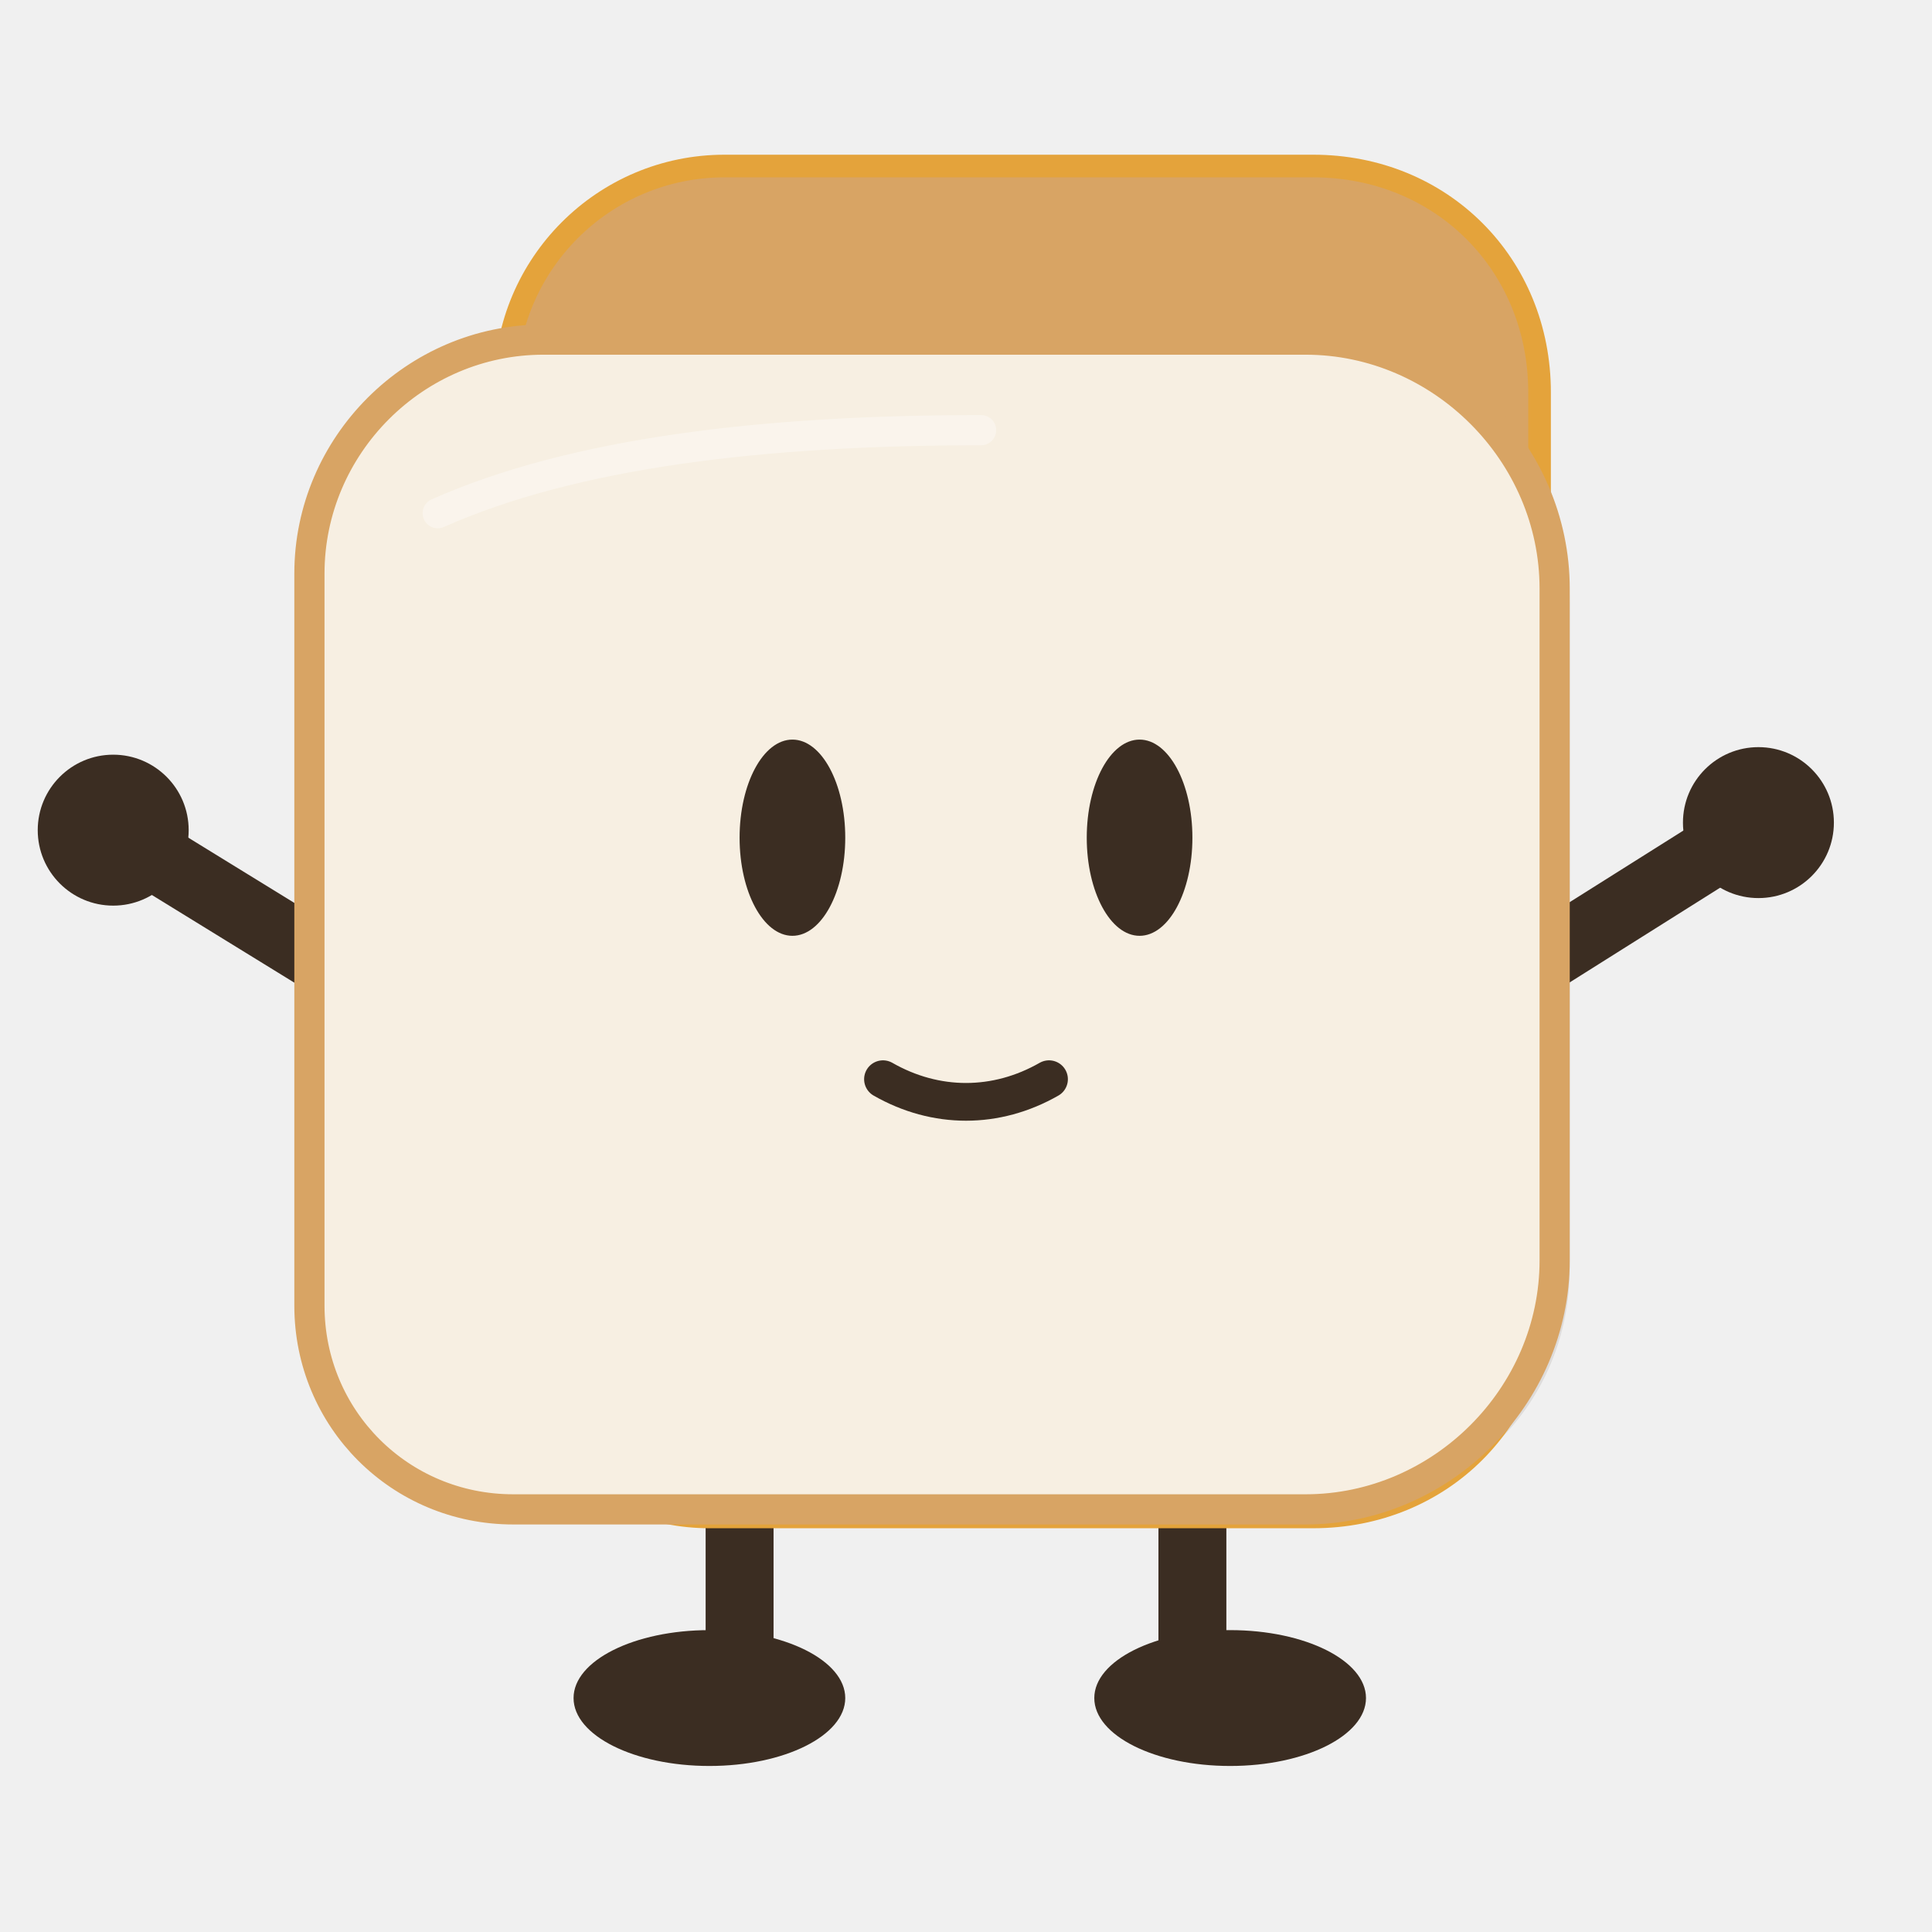
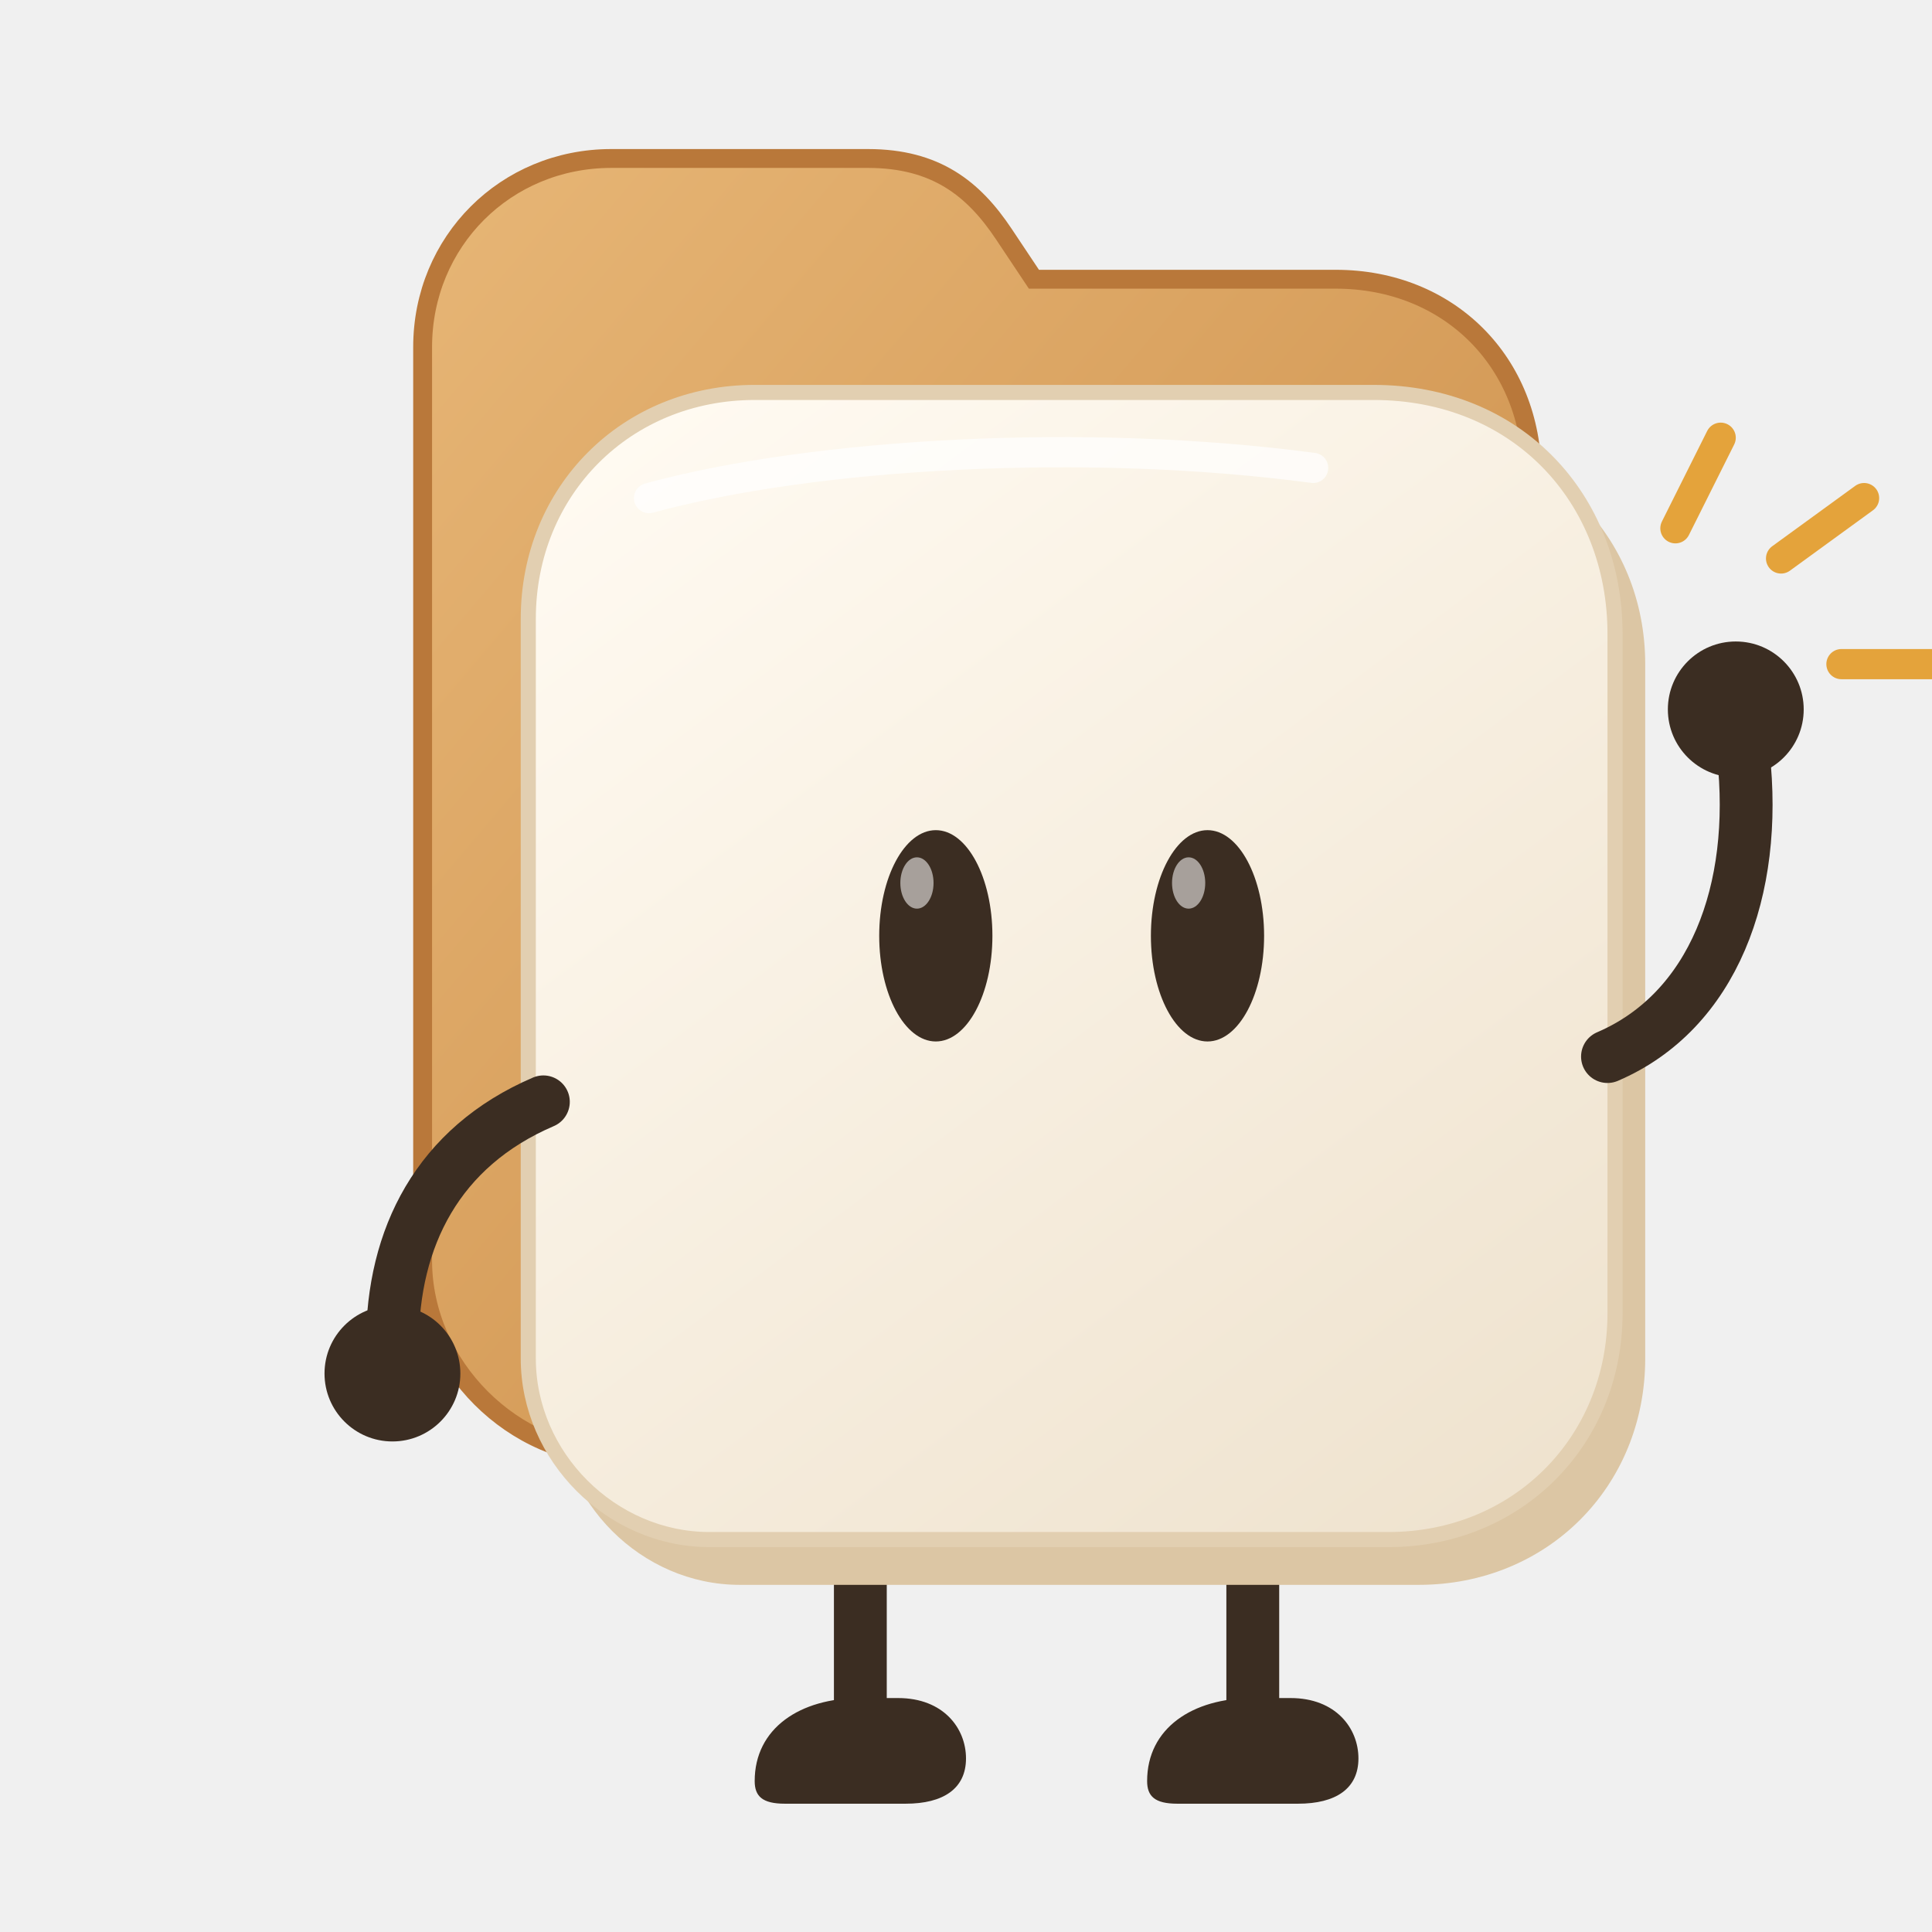
<svg xmlns="http://www.w3.org/2000/svg" viewBox="0 0 256 256" aria-hidden="true">
  <defs>
-     <style>
-       .limb {
-         fill: none;
-         stroke: #3B2D22;
-         stroke-width: 9;
-         stroke-linecap: round;
-         stroke-linejoin: round;
-       }
- 
-       .feature {
-         fill: none;
-         stroke: #3B2D22;
-         stroke-width: 5;
-         stroke-linecap: round;
-         stroke-linejoin: round;
-       }
- 
-       .ink { fill: #3B2D22; }
-       .cream { fill: #F7EFE2; }
-       .tan { fill: #D8A464; }
-       .ochre { fill: #E4A33B; }
-       .sage { fill: #9CA98A; }
-       .dusty-blue { fill: #8CA8C7; }
-       .coral { fill: #E89B7D; }
-       .lavender { fill: #C9C3E6; }
-       .butter { fill: #F5D884; }
-     </style>
-     <g id="paper-stack">
-       <path d="M45 80c0-18 14-32 32-32h99c18 0 32 14 32 32v88c0 18-14 32-32 32H72c-15 0-27-12-27-27V80Z" fill="#3B2D22" opacity="0.10" />
-       <path d="M67 51c0-16 13-29 29-29h78c17 0 30 13 30 30v119c0 17-13 30-30 30H94c-15 0-27-12-27-27V51Z" fill="#D8A464" stroke="#E4A33B" stroke-width="3" />
-       <path d="M41 76c0-17 14-31 31-31h101c18 0 33 15 33 33v89c0 18-15 33-33 33H68c-15 0-27-12-27-27V76Z" fill="#F7EFE2" stroke="#D8A464" stroke-width="4" />
-       <path d="M58 68c18-8 43-11 72-11" fill="none" stroke="#FFFFFF" stroke-width="4" stroke-linecap="round" opacity="0.34" />
+     <linearGradient id="tf-back" x1="0" y1="0" x2="1" y2="1">
+       <stop offset="0" stop-color="#E7B676" />
+       <stop offset="1" stop-color="#C98A45" />
+     </linearGradient>
+     <linearGradient id="tf-front" x1="0.15" y1="0" x2="0.85" y2="1">
+       <stop offset="0" stop-color="#FFFAF1" />
+       <stop offset="1" stop-color="#EFE3CF" />
+     </linearGradient>
+     <linearGradient id="tf-board" x1="0" y1="0" x2="1" y2="1">
+       <stop offset="0" stop-color="#E2AE6C" />
+       <stop offset="1" stop-color="#C98A45" />
+     </linearGradient>
+     <g id="body">
+       <path d="M56 46c0-14 11-25 25-25h34c9 0 14 4 18 10l4 6h40c15 0 26 11 26 26v104c0 15-11 26-26 26H82c-14 0-26-12-26-26V46Z" fill="url(#tf-back)" stroke="#B9783A" stroke-width="2.5" />
+       <path d="M74 88c0-17 13-30 30-30h84c17 0 30 13 30 30v92c0 17-13 30-30 30H98c-13 0-24-11-24-24V88Z" fill="#DCC6A4" />
+       <path d="M70 82c0-17 13-30 30-30h82c19 0 32 14 32 32v90c0 17-13 30-30 30H94c-13 0-24-11-24-24V82Z" fill="url(#tf-front)" stroke="#E2CFB1" stroke-width="2" />
+       <path d="M86 66c22-6 58-8 88-4" fill="none" stroke="#FFFFFF" stroke-width="4" stroke-linecap="round" opacity="0.7" />
    </g>
-     <g id="legs-rest">
-       <path class="limb" d="M98 194v27M158 194v27" />
-       <ellipse class="ink" cx="94" cy="225" rx="18" ry="9" />
-       <ellipse class="ink" cx="163" cy="225" rx="18" ry="9" />
+     <g id="eyes">
+       <ellipse cx="124" cy="124" rx="7.5" ry="14" fill="#3B2D22" />
+       <ellipse cx="160" cy="124" rx="7.5" ry="14" fill="#3B2D22" />
+       <ellipse cx="121.5" cy="117" rx="2.2" ry="3.4" fill="#FFFFFF" opacity="0.55" />
+       <ellipse cx="157.5" cy="117" rx="2.2" ry="3.4" fill="#FFFFFF" opacity="0.55" />
    </g>
-     <g id="legs-braced">
-       <path class="limb" d="m101 194-8 27M155 194l10 27" />
-       <ellipse class="ink" cx="88" cy="225" rx="18" ry="9" />
-       <ellipse class="ink" cx="170" cy="225" rx="18" ry="9" />
+     <g id="eyes-curious">
+       <ellipse cx="124" cy="126" rx="7" ry="12" fill="#3B2D22" />
+       <ellipse cx="160" cy="122" rx="8.5" ry="15" fill="#3B2D22" />
    </g>
-     <g id="arms-rest">
-       <path class="limb" d="M44 123c-16 10-19 27-9 41M203 123c16 10 19 27 9 41" />
-       <circle class="ink" cx="32" cy="168" r="10" />
-       <circle class="ink" cx="215" cy="168" r="10" />
+     <g id="legs">
+       <path d="M114 204v24M166 204v24" fill="none" stroke="#3B2D22" stroke-width="7" stroke-linecap="round" />
+       <path d="M100 236c0-7 6-11 14-11h5c6 0 9 4 9 8s-3 6-8 6h-16c-3 0-4-1-4-3Z" fill="#3B2D22" />
+       <path d="M152 236c0-7 6-11 14-11h5c6 0 9 4 9 8s-3 6-8 6h-16c-3 0-4-1-4-3Z" fill="#3B2D22" />
    </g>
-     <g id="arms-open">
-       <path class="limb" d="m44 128-26-16M203 128l27-17" />
-       <circle class="ink" cx="15" cy="110" r="10" />
-       <circle class="ink" cx="233" cy="109" r="10" />
+     <g id="legs-lifted">
+       <path d="M114 204l-6 20M166 204l8 18" fill="none" stroke="#3B2D22" stroke-width="7" stroke-linecap="round" />
+       <ellipse cx="104" cy="230" rx="13" ry="8" fill="#3B2D22" />
+       <ellipse cx="180" cy="226" rx="13" ry="8" fill="#3B2D22" />
    </g>
-     <g id="arms-gripping">
-       <path class="limb" d="m44 132 50 31M203 132l-43 31" />
-       <circle class="ink" cx="96" cy="164" r="11" />
-       <circle class="ink" cx="158" cy="164" r="11" />
+     <g id="arms-rest" fill="none" stroke="#3B2D22" stroke-width="7" stroke-linecap="round">
+       <path d="M72 146c-14 6-20 18-20 32" />
+       <path d="M213 144c14 6 20 18 20 32" />
    </g>
-     <g id="face-neutral">
-       <ellipse class="ink" cx="106" cy="111" rx="7" ry="13" />
-       <ellipse class="ink" cx="151" cy="111" rx="7" ry="13" />
-     </g>
-     <g id="face-attentive">
-       <ellipse class="ink" cx="105" cy="111" rx="7" ry="13" />
-       <ellipse class="ink" cx="151" cy="111" rx="7" ry="13" />
-       <path class="feature" d="M117 143c7 4 15 4 22 0" />
-     </g>
-     <g id="face-focused">
-       <path class="feature" d="m97 105 17 5M158 105l-17 5" />
-       <ellipse class="ink" cx="107" cy="116" rx="6" ry="10" />
-       <ellipse class="ink" cx="149" cy="116" rx="6" ry="10" />
-       <path class="feature" d="M121 145h15" />
-     </g>
-     <g id="coach-card">
-       <rect x="82" y="139" width="91" height="61" rx="10" fill="#F5D884" stroke="#D8A464" stroke-width="4" />
-       <rect x="110" y="132" width="35" height="12" rx="6" class="dusty-blue" />
-       <path d="M101 160h53M101 176h38" fill="none" stroke="#3B2D22" stroke-width="4" stroke-linecap="round" opacity="0.72" />
+     <g id="hands-rest" fill="#3B2D22">
+       <circle cx="52" cy="182" r="9" />
+       <circle cx="233" cy="180" r="9" />
    </g>
  </defs>
-   <symbol id="mascot-face" viewBox="0 0 64 64">
-     <circle cx="32" cy="32" r="28" fill="#F7EFE2" stroke="#D8A464" stroke-width="5" />
-     <ellipse cx="23" cy="31" rx="3.5" ry="6" fill="#3B2D22" />
-     <ellipse cx="41" cy="31" rx="3.5" ry="6" fill="#3B2D22" />
-   </symbol>
  <symbol id="pose-idle" viewBox="0 0 256 256">
-     <use href="#legs-rest" />
+     <use href="#legs" />
+     <use href="#body" />
    <use href="#arms-rest" />
-     <use href="#paper-stack" />
-     <use href="#face-neutral" />
+     <use href="#hands-rest" />
+     <use href="#eyes" />
  </symbol>
  <symbol id="pose-hover" viewBox="0 0 256 256">
-     <use href="#legs-rest" />
-     <use href="#arms-open" />
-     <use href="#paper-stack" />
-     <use href="#face-attentive" />
+     <use href="#legs" />
+     <use href="#body" />
+     <path d="M72 146c-14 6-20 18-20 32" fill="none" stroke="#3B2D22" stroke-width="7" stroke-linecap="round" />
+     <path d="M213 140c14-6 20-22 18-40" fill="none" stroke="#3B2D22" stroke-width="7" stroke-linecap="round" />
+     <circle cx="52" cy="182" r="9" fill="#3B2D22" />
+     <circle cx="230" cy="94" r="9" fill="#3B2D22" />
+     <path d="M222 70l6-12M236 74l11-8M244 88h12" fill="none" stroke="#E4A33B" stroke-width="4" stroke-linecap="round" />
+     <use href="#eyes" />
  </symbol>
  <symbol id="pose-dragging" viewBox="0 0 256 256">
-     <use href="#legs-braced" />
-     <use href="#arms-gripping" />
-     <use href="#paper-stack" />
-     <use href="#face-focused" />
-     <path d="M76 167c10 5 20 7 30 7M148 174c10 0 20-2 30-7" fill="none" stroke="#E89B7D" stroke-width="4" stroke-linecap="round" opacity="0.72" />
+     <use href="#legs-lifted" />
+     <use href="#body" />
+     <path d="M72 140c-14-4-22-18-22-34M213 138c14-4 22-18 22-34" fill="none" stroke="#3B2D22" stroke-width="7" stroke-linecap="round" />
+     <circle cx="50" cy="100" r="9" fill="#3B2D22" />
+     <circle cx="235" cy="98" r="9" fill="#3B2D22" />
+     <use href="#eyes-curious" />
  </symbol>
  <symbol id="pose-coach" viewBox="0 0 256 256">
-     <use href="#legs-rest" />
-     <use href="#arms-gripping" />
-     <use href="#paper-stack" />
-     <use href="#face-attentive" />
-     <use href="#coach-card" />
-     <circle class="lavender" cx="190" cy="74" r="8" />
-     <circle class="sage" cx="211" cy="57" r="5" />
+     <use href="#legs" />
+     <use href="#body" />
+     <use href="#eyes" />
+     <path d="M72 146c4 16 18 26 36 28M213 146c-4 16-16 26-32 28" fill="none" stroke="#3B2D22" stroke-width="7" stroke-linecap="round" />
+     <g transform="rotate(-6 146 186)">
+       <rect x="104" y="160" width="84" height="58" rx="8" fill="url(#tf-board)" stroke="#9E6630" stroke-width="2.5" />
+       <rect x="114" y="168" width="64" height="44" rx="4" fill="#FBF4EA" />
+       <rect x="132" y="154" width="28" height="12" rx="5" fill="#3B2D22" />
+       <path d="M122 182h44M122 194h30" stroke="#C9B394" stroke-width="4" stroke-linecap="round" />
+     </g>
+     <circle cx="108" cy="176" r="9" fill="#3B2D22" />
+     <circle cx="182" cy="176" r="9" fill="#3B2D22" />
+   </symbol>
+   <symbol id="mascot-face" viewBox="0 0 64 64">
+     <rect x="6" y="4" width="46" height="50" rx="12" fill="url(#tf-back)" stroke="#B9783A" stroke-width="1.5" />
+     <rect x="13" y="12" width="47" height="48" rx="13" fill="#DCC6A4" />
+     <rect x="12" y="10" width="46" height="48" rx="13" fill="url(#tf-front)" stroke="#E2CFB1" stroke-width="1" />
+     <ellipse cx="29" cy="33" rx="3.6" ry="6.4" fill="#3B2D22" />
+     <ellipse cx="42" cy="33" rx="3.6" ry="6.4" fill="#3B2D22" />
  </symbol>
  <use href="#pose-hover" x="0" y="0" width="256" height="256" />
</svg>
